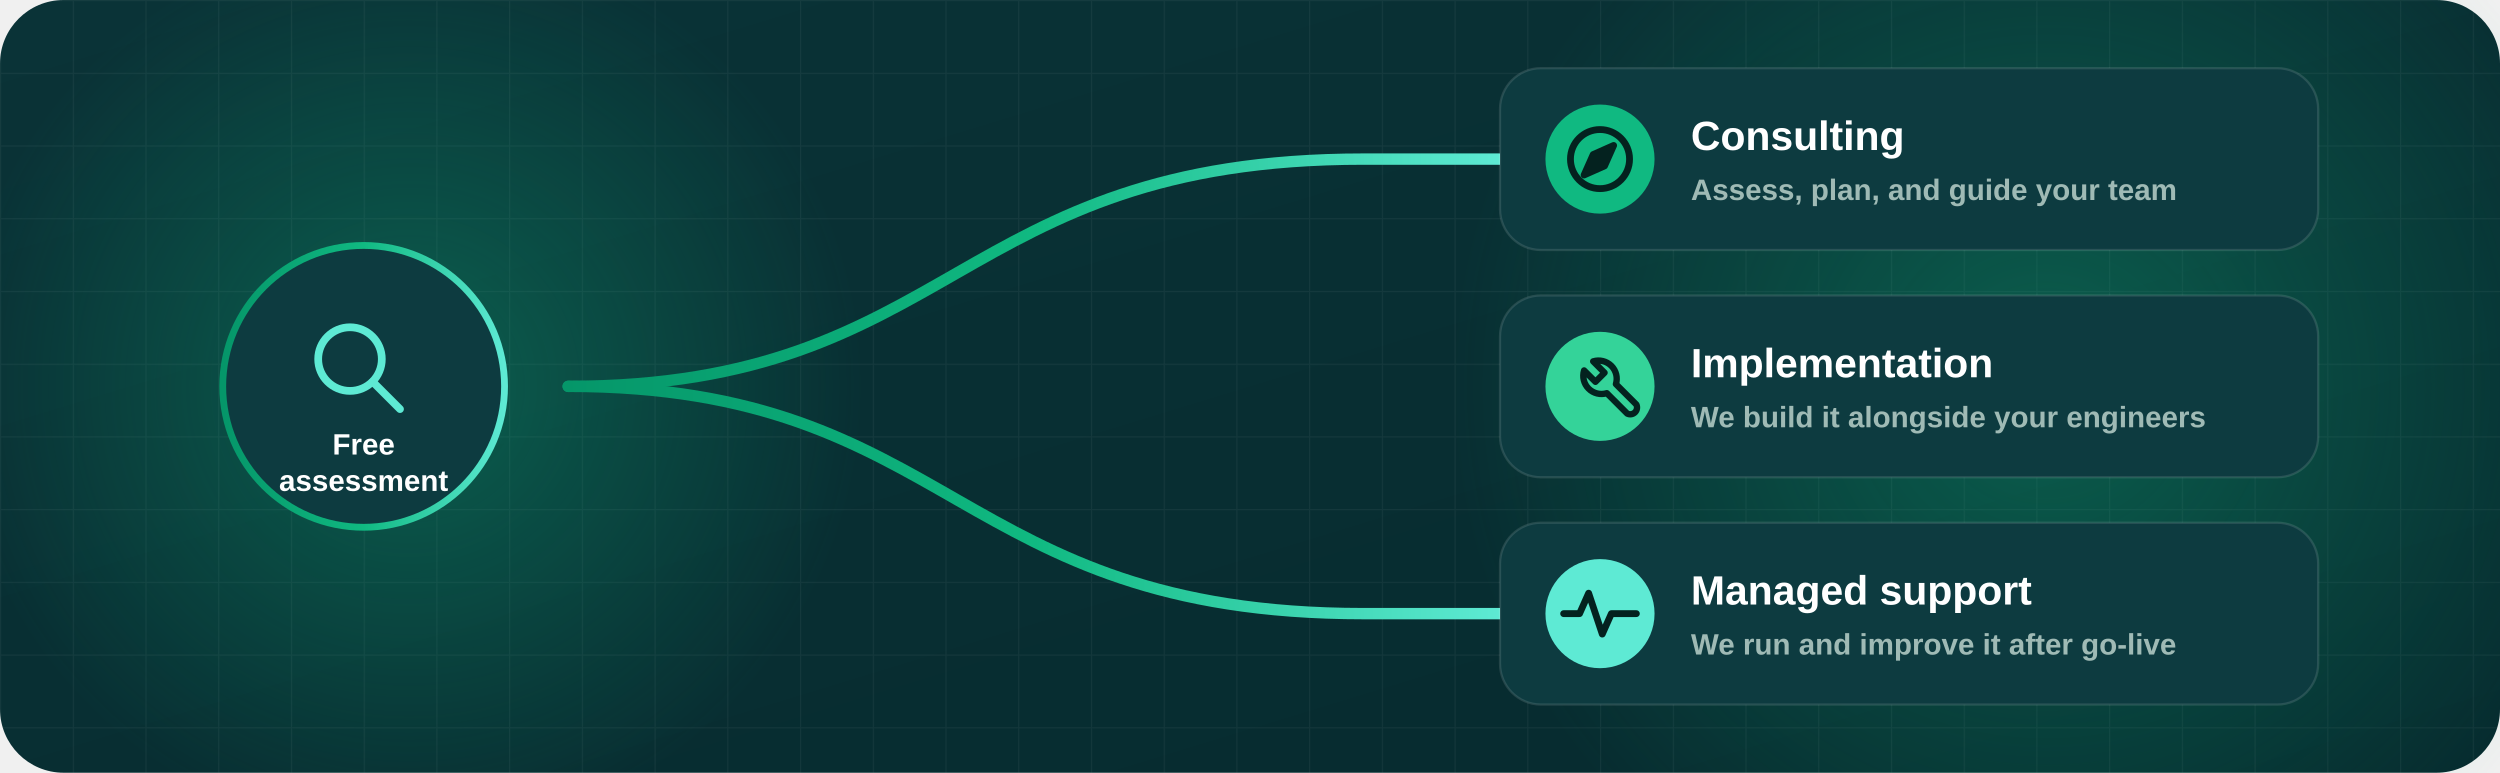
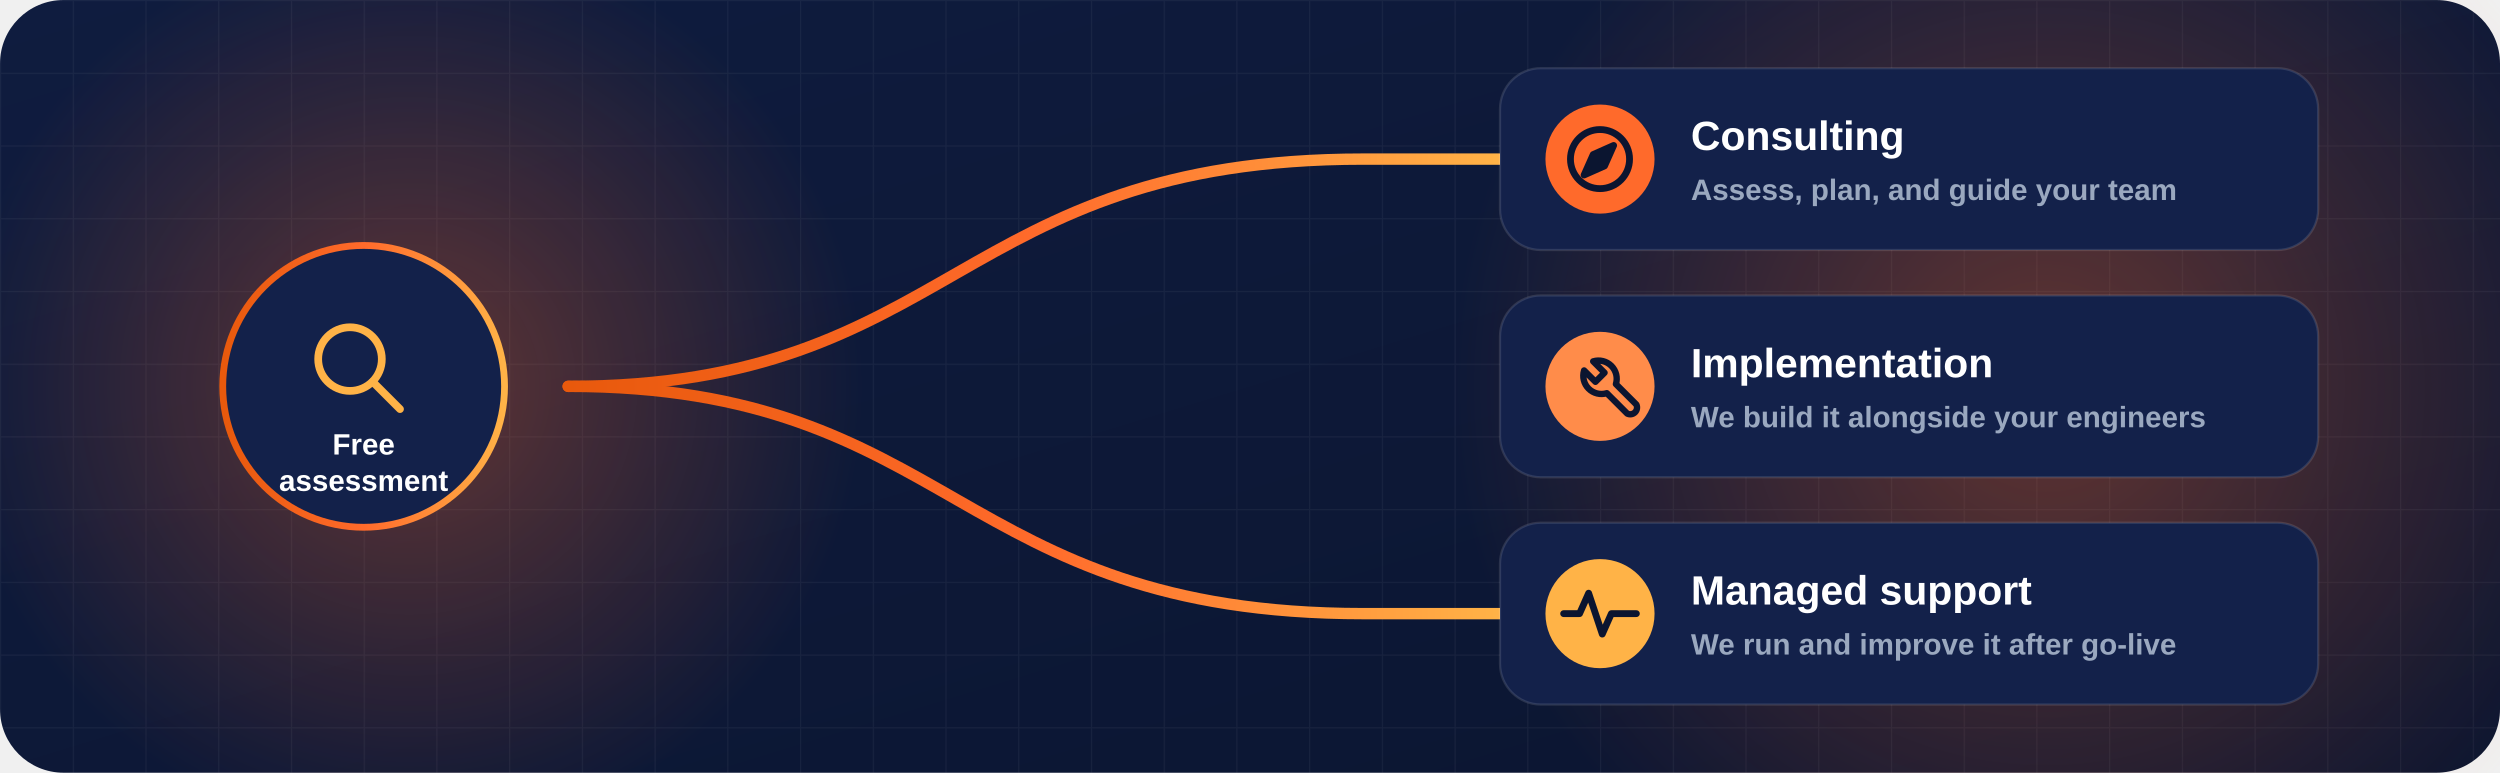
<svg xmlns="http://www.w3.org/2000/svg" viewBox="0 0 1100 340" role="img" aria-labelledby="t d">
  <defs>
    <linearGradient id="bg" x1="0" y1="0" x2="1" y2="1">
-       <stop offset="0" stop-color="#0a3337" />
-       <stop offset="1" stop-color="#062a2e" />
+       <stop offset="0" stop-color="#0f1c3f" />
+       <stop offset="1" stop-color="#0b1530" />
    </linearGradient>
    <linearGradient id="brand" x1="0" y1="0" x2="1" y2="0">
-       <stop offset="0" stop-color="#059669" />
-       <stop offset=".5" stop-color="#10b981" />
-       <stop offset="1" stop-color="#5eead4" />
+       <stop offset="0" stop-color="#e8590c" />
+       <stop offset=".5" stop-color="#ff6a2b" />
+       <stop offset="1" stop-color="#ffb347" />
    </linearGradient>
    <radialGradient id="glow" cx=".5" cy=".5" r=".5">
-       <stop offset="0" stop-color="#10b981" stop-opacity=".35" />
-       <stop offset="1" stop-color="#10b981" stop-opacity="0" />
+       <stop offset="0" stop-color="#ff6a2b" stop-opacity=".35" />
+       <stop offset="1" stop-color="#ff6a2b" stop-opacity="0" />
    </radialGradient>
    <pattern id="grid" width="32" height="32" patternUnits="userSpaceOnUse">
      <path d="M32 0H0V32" fill="none" stroke="#fff" stroke-opacity=".05" />
    </pattern>
  </defs>
  <rect width="1100" height="340" rx="28" fill="url(#bg)" />
  <rect width="1100" height="340" rx="28" fill="url(#grid)" />
  <circle cx="180" cy="170" r="200" fill="url(#glow)" />
  <circle cx="900" cy="170" r="260" fill="url(#glow)" />
  <g fill="none" stroke="url(#brand)" stroke-width="5" stroke-linecap="round">
    <path d="M250 170 C 420 170, 420 70, 600 70 H 660" />
    <path d="M250 170 H 660" />
    <path d="M250 170 C 420 170, 420 270, 600 270 H 660" />
  </g>
  <g transform="translate(160 170)">
-     <circle r="62" fill="#0d3b40" stroke="url(#brand)" stroke-width="3" />
-     <g fill="none" stroke="#5eead4" stroke-width="3.4" stroke-linecap="round" stroke-linejoin="round">
+     <circle r="62" fill="#13214a" stroke="url(#brand)" stroke-width="3" />
+     <g fill="none" stroke="#ffb347" stroke-width="3.4" stroke-linecap="round" stroke-linejoin="round">
      <circle cx="-6" cy="-12" r="14" />
      <path d="M4 -2 l12 12" />
    </g>
    <text x="0" y="30" text-anchor="middle" font-family="'Plus Jakarta Sans','Segoe UI',Arial,sans-serif" font-size="13" font-weight="800" fill="#fff">Free</text>
    <text x="0" y="46" text-anchor="middle" font-family="'Plus Jakarta Sans','Segoe UI',Arial,sans-serif" font-size="13" font-weight="800" fill="#fff">assessment</text>
  </g>
  <g font-family="'Plus Jakarta Sans','Segoe UI',Arial,sans-serif">
    <g transform="translate(660 30)">
-       <rect width="360" height="80" rx="18" fill="#0d3b40" stroke="#ffffff" stroke-opacity=".12" />
-       <circle cx="44" cy="40" r="24" fill="#10b981" />
-       <g fill="none" stroke="#04221f" stroke-width="3" stroke-linejoin="round">
+       <rect width="360" height="80" rx="18" fill="#13214a" stroke="#ffffff" stroke-opacity=".12" />
+       <circle cx="44" cy="40" r="24" fill="#ff6a2b" />
+       <g fill="none" stroke="#0b1530" stroke-width="3" stroke-linejoin="round">
        <circle cx="44" cy="40" r="13" />
-         <path d="M50 34 l-4 9 l-9 4 l4 -9 z" fill="#04221f" />
+         <path d="M50 34 l-4 9 l-9 4 l4 -9 z" fill="#0b1530" />
      </g>
      <text x="84" y="36" font-size="18" font-weight="800" fill="#fff">Consulting</text>
-       <text x="84" y="58" font-size="13" font-weight="600" fill="#9fbab5">Assess, plan, and guide your team</text>
+       <text x="84" y="58" font-size="13" font-weight="600" fill="#9aa8bf">Assess, plan, and guide your team</text>
    </g>
    <g transform="translate(660 130)">
-       <rect width="360" height="80" rx="18" fill="#0d3b40" stroke="#ffffff" stroke-opacity=".12" />
-       <circle cx="44" cy="40" r="24" fill="#34d399" />
-       <path d="M37 33 a8 8 0 0 0 10 10 l9 9 a3 3 0 0 0 4 -4 l-9 -9 a8 8 0 0 0 -10 -10 l5 5 -4 4 z" fill="none" stroke="#04221f" stroke-width="2.8" stroke-linejoin="round" />
+       <rect width="360" height="80" rx="18" fill="#13214a" stroke="#ffffff" stroke-opacity=".12" />
+       <circle cx="44" cy="40" r="24" fill="#ff8c4a" />
+       <path d="M37 33 a8 8 0 0 0 10 10 l9 9 a3 3 0 0 0 4 -4 l-9 -9 a8 8 0 0 0 -10 -10 l5 5 -4 4 z" fill="none" stroke="#0b1530" stroke-width="2.8" stroke-linejoin="round" />
      <text x="84" y="36" font-size="18" font-weight="800" fill="#fff">Implementation</text>
-       <text x="84" y="58" font-size="13" font-weight="600" fill="#9fbab5">We build it alongside your engineers</text>
+       <text x="84" y="58" font-size="13" font-weight="600" fill="#9aa8bf">We build it alongside your engineers</text>
    </g>
    <g transform="translate(660 230)">
-       <rect width="360" height="80" rx="18" fill="#0d3b40" stroke="#ffffff" stroke-opacity=".12" />
-       <circle cx="44" cy="40" r="24" fill="#5eead4" />
-       <path d="M28 40 h7 l4 -9 l6 18 l4 -9 h11" fill="none" stroke="#04221f" stroke-width="3" stroke-linecap="round" stroke-linejoin="round" />
+       <rect width="360" height="80" rx="18" fill="#13214a" stroke="#ffffff" stroke-opacity=".12" />
+       <circle cx="44" cy="40" r="24" fill="#ffb347" />
+       <path d="M28 40 h7 l4 -9 l6 18 l4 -9 h11" fill="none" stroke="#0b1530" stroke-width="3" stroke-linecap="round" stroke-linejoin="round" />
      <text x="84" y="36" font-size="18" font-weight="800" fill="#fff">Managed support</text>
-       <text x="84" y="58" font-size="13" font-weight="600" fill="#9fbab5">We run and improve it after go-live</text>
+       <text x="84" y="58" font-size="13" font-weight="600" fill="#9aa8bf">We run and improve it after go-live</text>
    </g>
  </g>
</svg>
